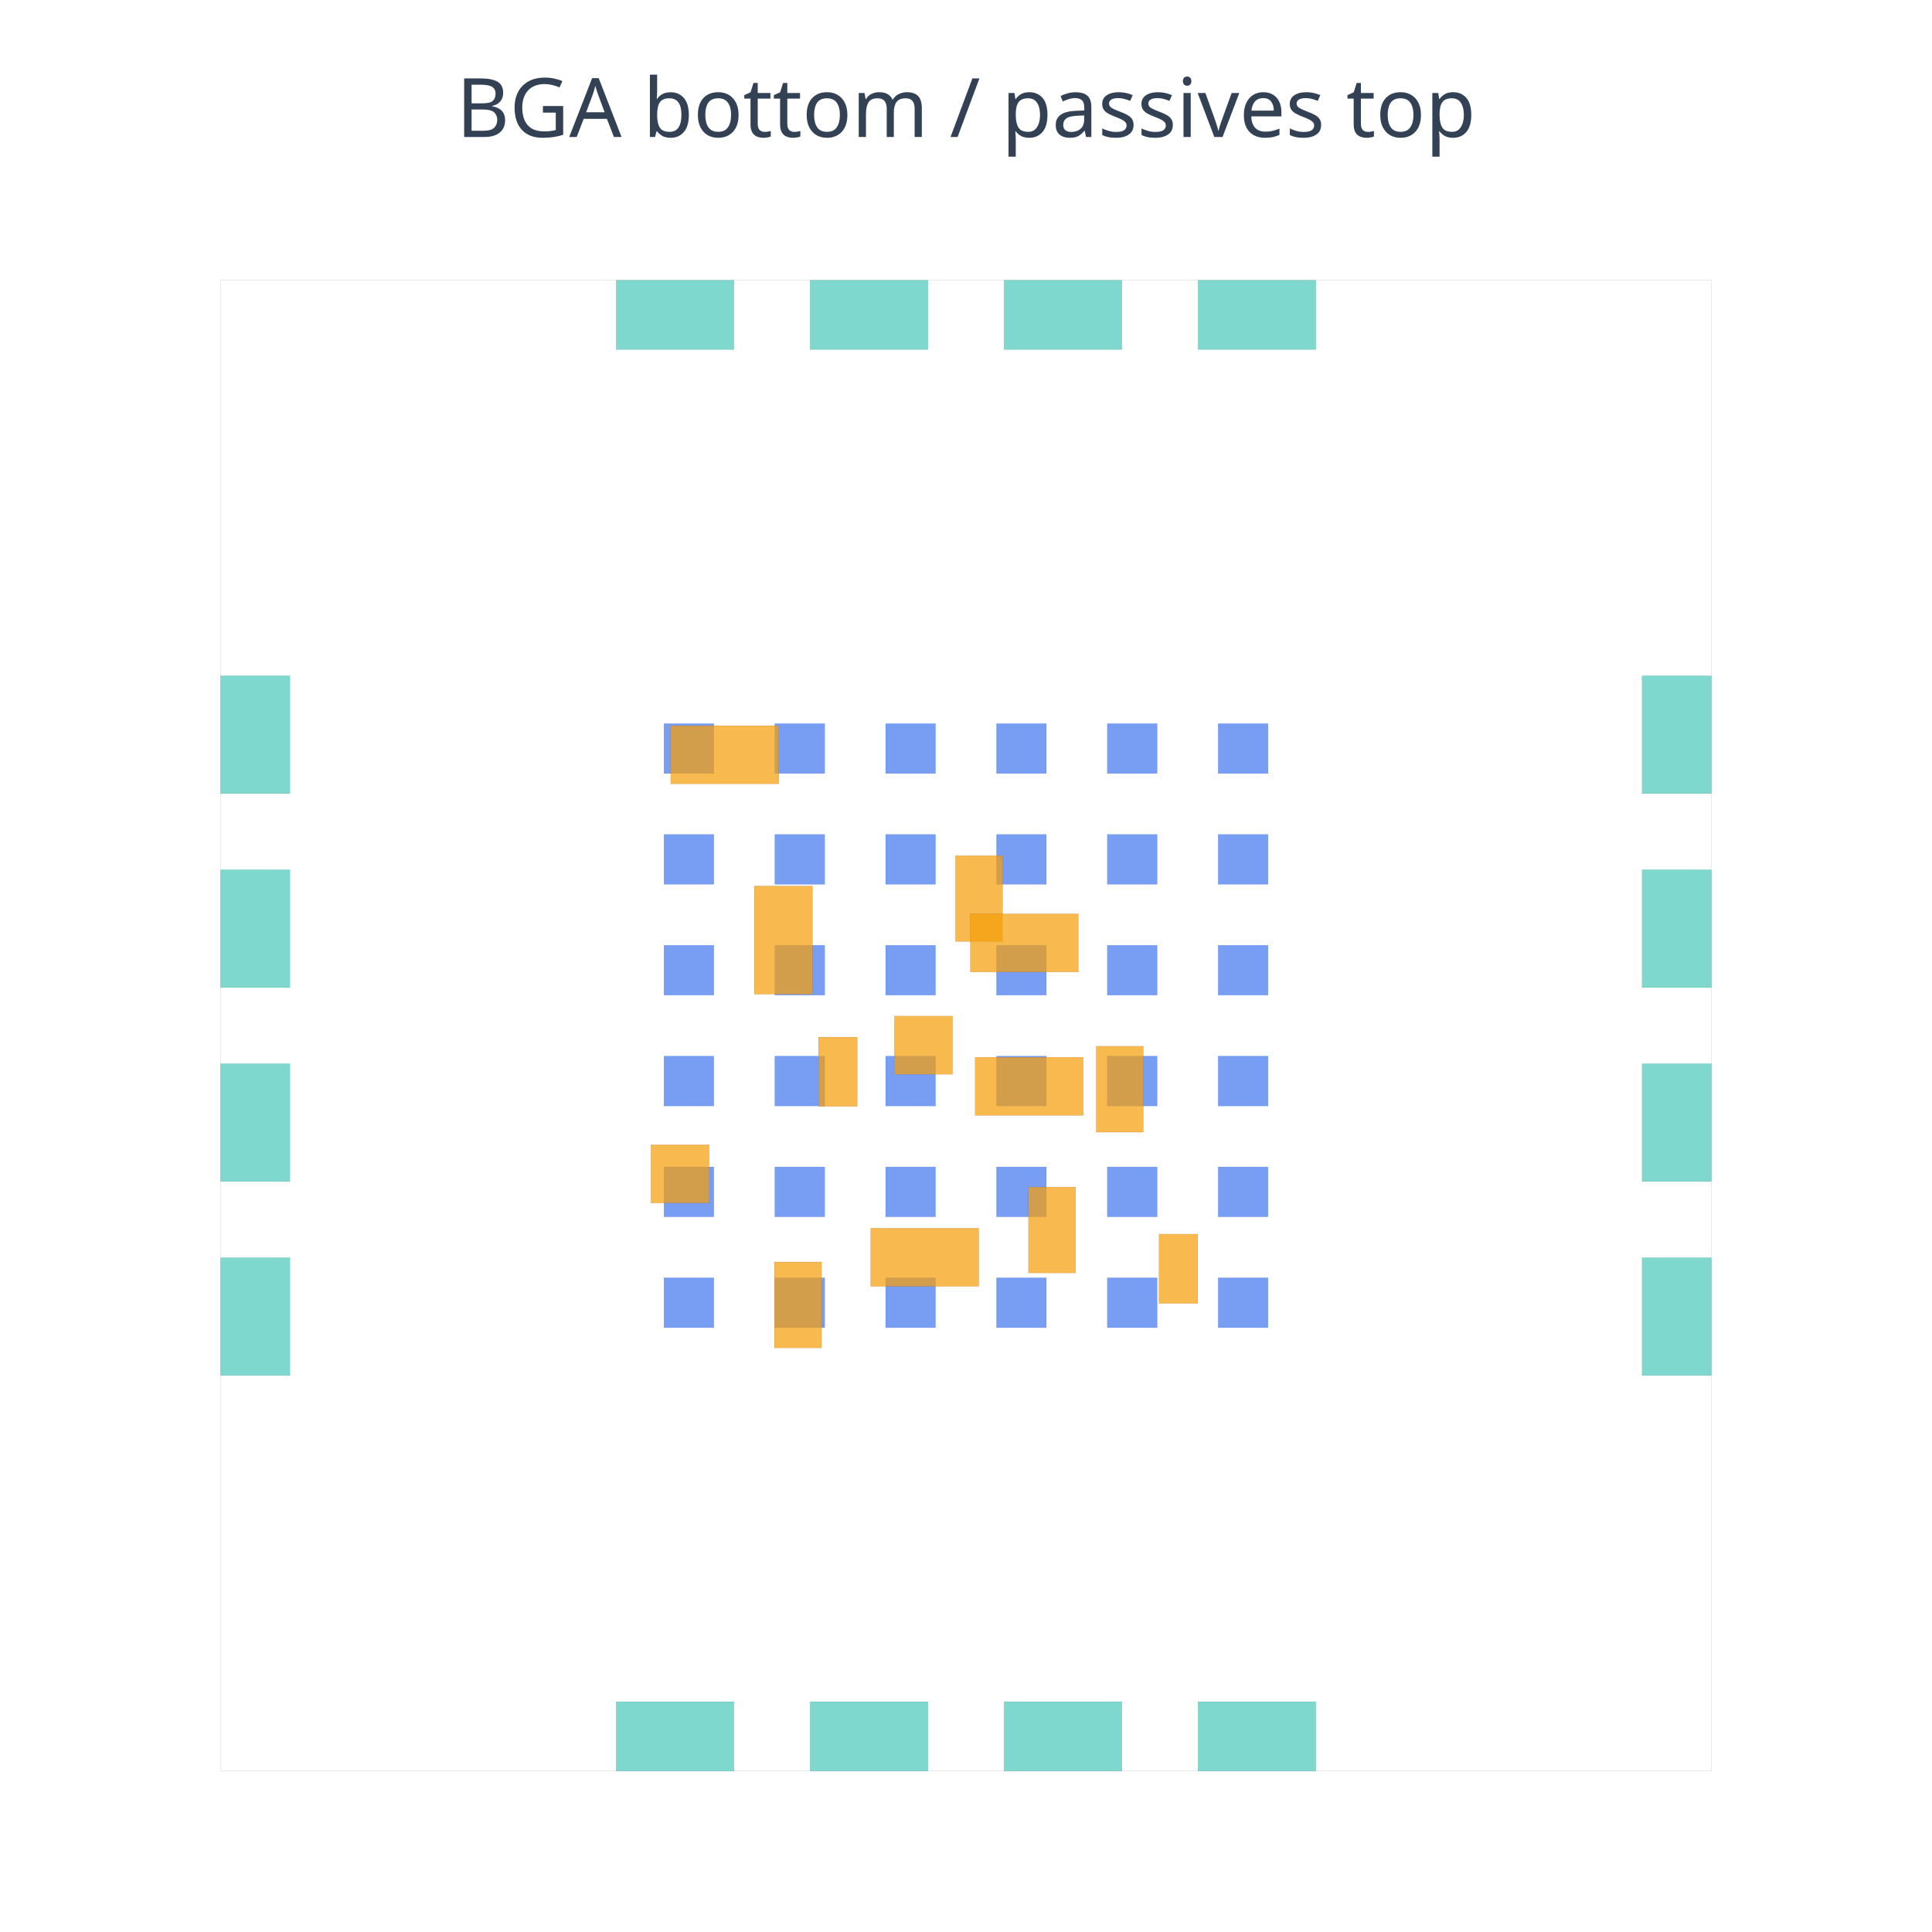
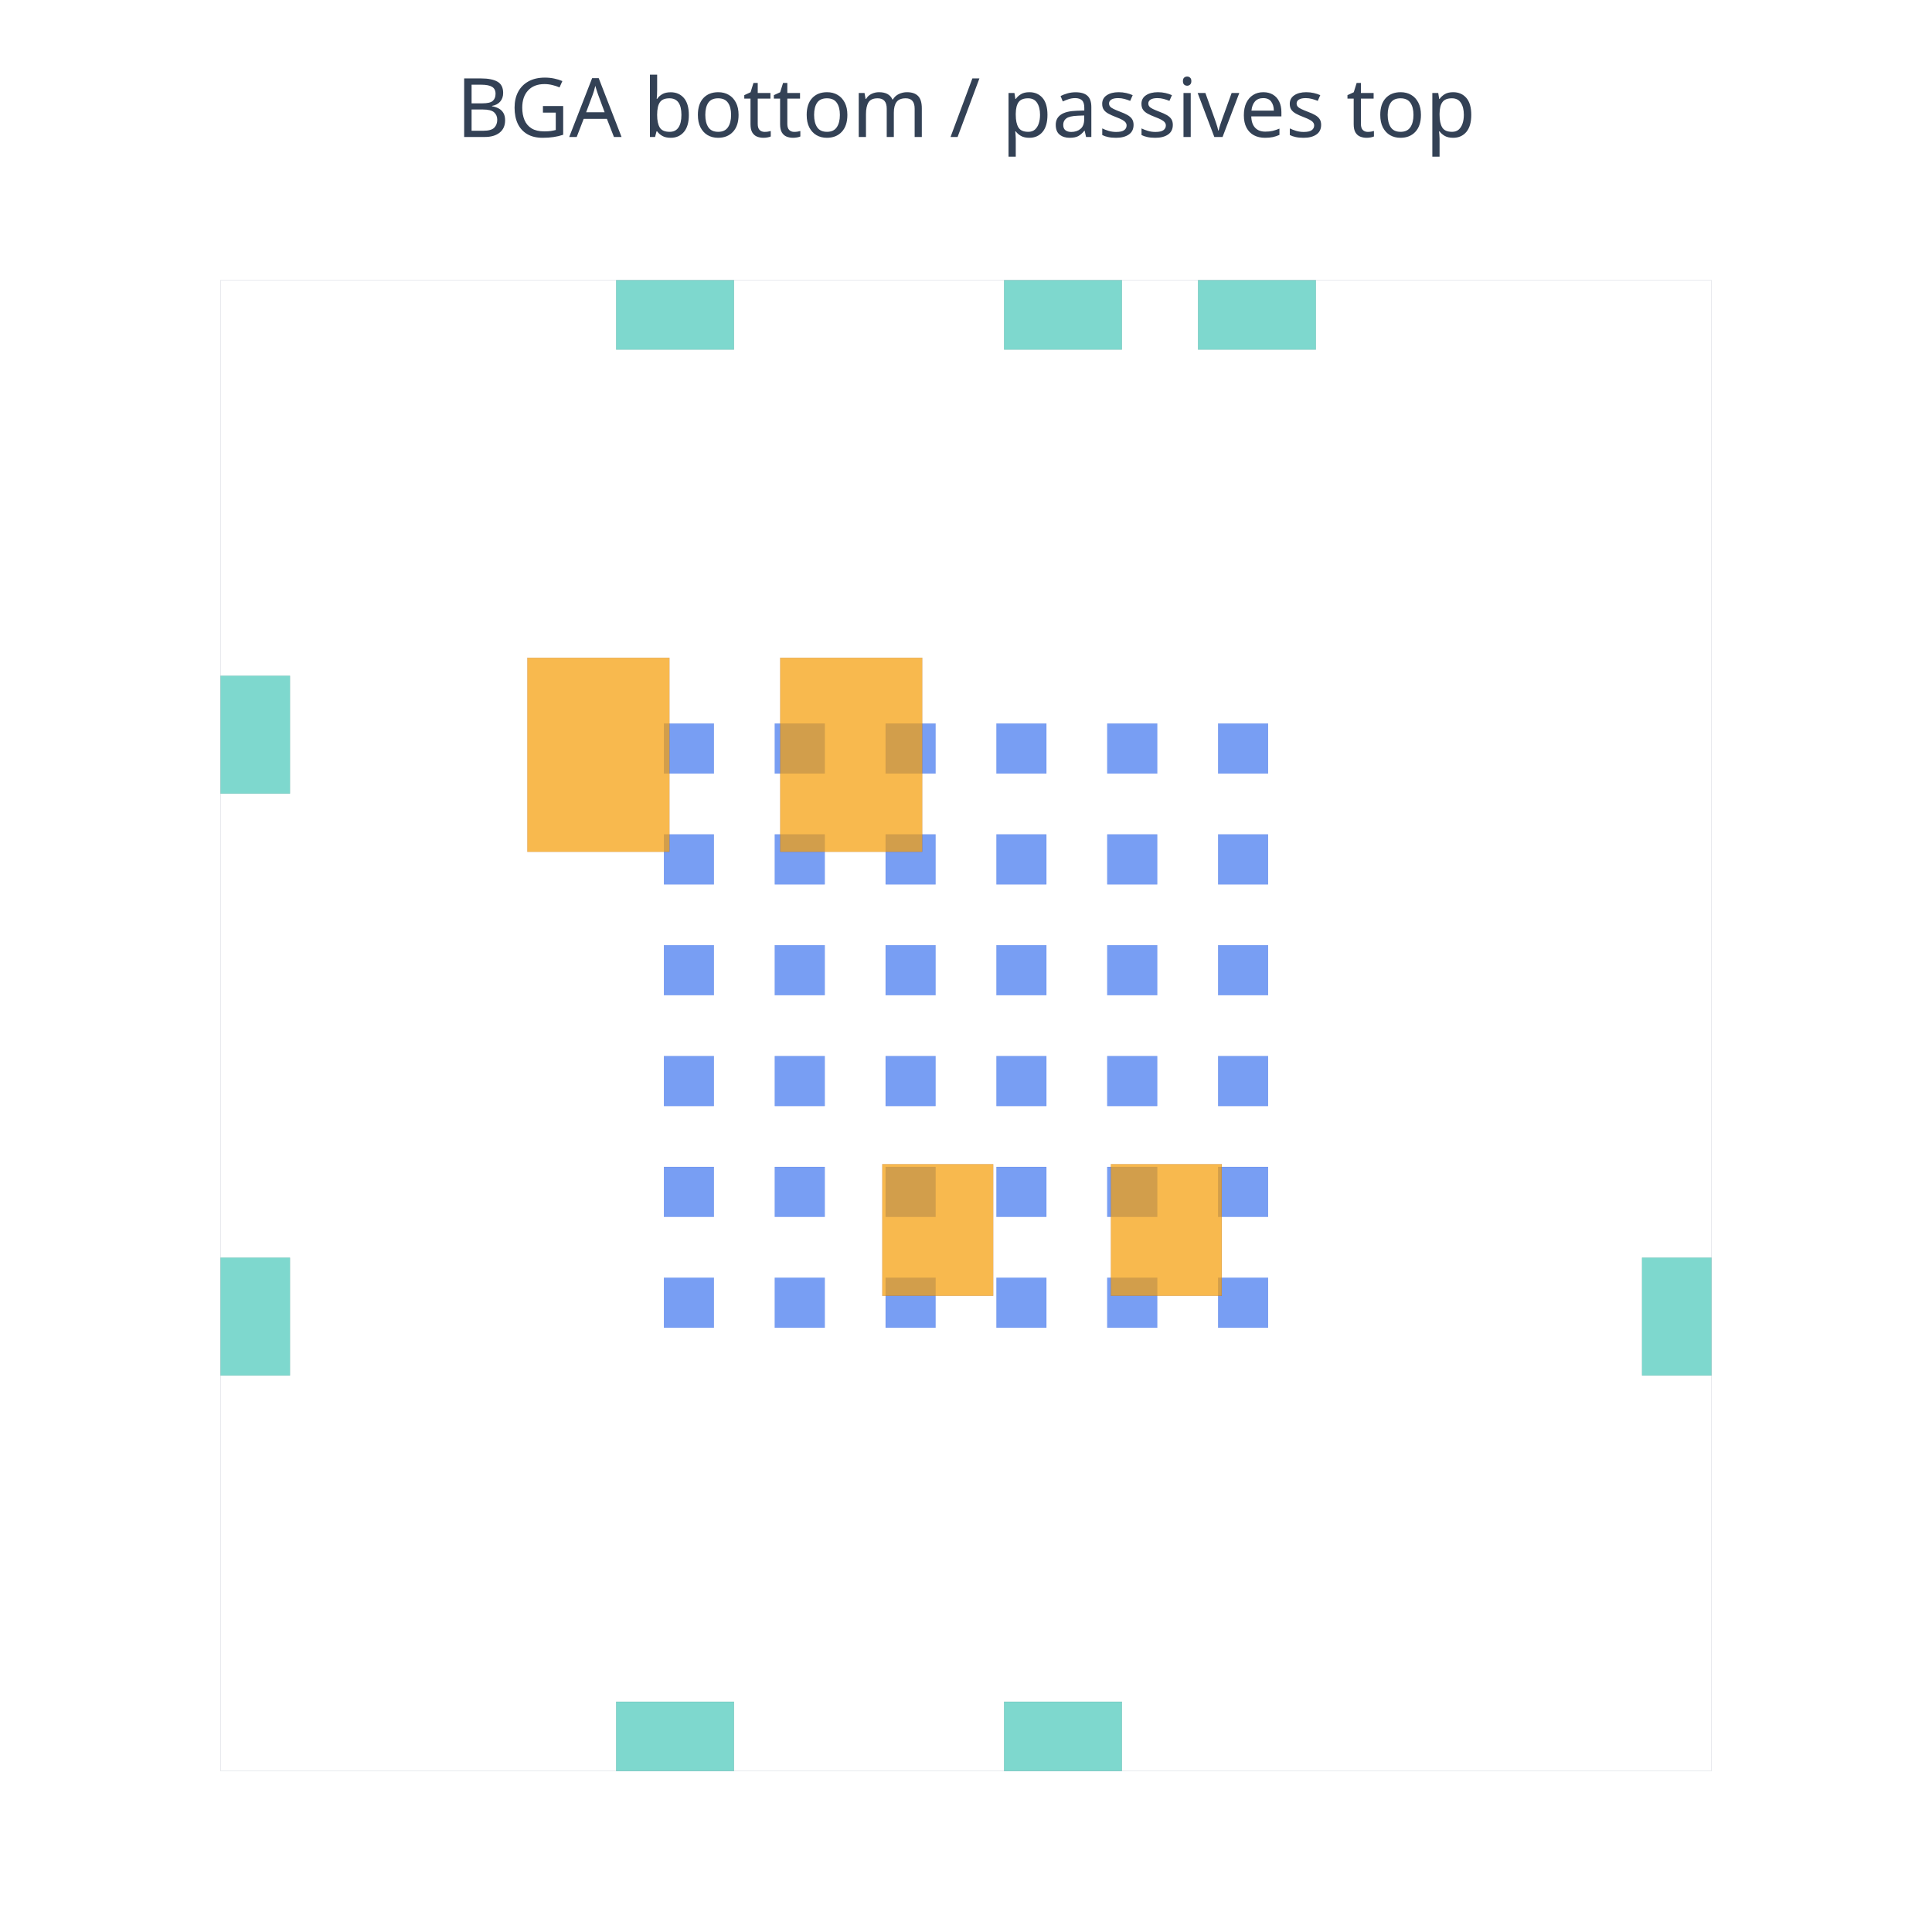
<svg xmlns="http://www.w3.org/2000/svg" width="480" height="480" viewBox="0 0 480 480">
  <rect width="100%" height="100%" fill="white" />
  <g>
    <rect data-type="rect" data-label="board" data-x="0" data-y="0" x="54.815" y="69.63" width="370.37" height="370.37" fill="rgba(255,255,255,0)" stroke="#64748b" stroke-width="0.029" />
  </g>
  <g>
-     <rect data-type="rect" data-label="BGA" data-x="-0.4" data-y="0.4" x="220.036" y="234.851" width="12.392" height="12.392" fill="rgba(37, 99, 235, 0.62)" stroke="#1d4ed8" stroke-width="0.029" />
+     <rect data-type="rect" data-label="BGA" data-x="2" data-y="2" x="302.646" y="179.777" width="12.392" height="12.392" fill="rgba(37, 99, 235, 0.62)" stroke="#1d4ed8" stroke-width="0.029" />
  </g>
  <g>
-     <rect data-type="rect" data-label="BGA" data-x="-0.4" data-y="-2" x="220.036" y="317.461" width="12.392" height="12.392" fill="rgba(37, 99, 235, 0.62)" stroke="#1d4ed8" stroke-width="0.029" />
+     <rect data-type="rect" data-label="BGA" data-x="1.2" data-y="2" x="275.109" y="179.777" width="12.392" height="12.392" fill="rgba(37, 99, 235, 0.62)" stroke="#1d4ed8" stroke-width="0.029" />
+   </g>
+   <g>
+     <rect data-type="rect" data-label="BGA" data-x="0.4" data-y="2" x="247.573" y="179.777" width="12.392" height="12.392" fill="rgba(37, 99, 235, 0.62)" stroke="#1d4ed8" stroke-width="0.029" />
+   </g>
+   <g>
+     <rect data-type="rect" data-label="BGA" data-x="-0.4" data-y="2" x="220.036" y="179.777" width="12.392" height="12.392" fill="rgba(37, 99, 235, 0.62)" stroke="#1d4ed8" stroke-width="0.029" />
+   </g>
+   <g>
+     <rect data-type="rect" data-label="BGA" data-x="-1.2" data-y="2" x="192.499" y="179.777" width="12.392" height="12.392" fill="rgba(37, 99, 235, 0.62)" stroke="#1d4ed8" stroke-width="0.029" />
+   </g>
+   <g>
+     <rect data-type="rect" data-label="BGA" data-x="-2" data-y="2" x="164.962" y="179.777" width="12.392" height="12.392" fill="rgba(37, 99, 235, 0.62)" stroke="#1d4ed8" stroke-width="0.029" />
+   </g>
+   <g>
+     <rect data-type="rect" data-label="BGA" data-x="2" data-y="1.2" x="302.646" y="207.314" width="12.392" height="12.392" fill="rgba(37, 99, 235, 0.62)" stroke="#1d4ed8" stroke-width="0.029" />
  </g>
  <g>
    <rect data-type="rect" data-label="BGA" data-x="1.2" data-y="1.2" x="275.109" y="207.314" width="12.392" height="12.392" fill="rgba(37, 99, 235, 0.62)" stroke="#1d4ed8" stroke-width="0.029" />
  </g>
  <g>
-     <rect data-type="rect" data-label="BGA" data-x="2" data-y="-2" x="302.646" y="317.461" width="12.392" height="12.392" fill="rgba(37, 99, 235, 0.62)" stroke="#1d4ed8" stroke-width="0.029" />
-   </g>
-   <g>
-     <rect data-type="rect" data-label="BGA" data-x="-1.2" data-y="-0.4" x="192.499" y="262.387" width="12.392" height="12.392" fill="rgba(37, 99, 235, 0.62)" stroke="#1d4ed8" stroke-width="0.029" />
-   </g>
-   <g>
-     <rect data-type="rect" data-label="BGA" data-x="-0.4" data-y="2" x="220.036" y="179.777" width="12.392" height="12.392" fill="rgba(37, 99, 235, 0.62)" stroke="#1d4ed8" stroke-width="0.029" />
-   </g>
-   <g>
-     <rect data-type="rect" data-label="BGA" data-x="2" data-y="1.2" x="302.646" y="207.314" width="12.392" height="12.392" fill="rgba(37, 99, 235, 0.62)" stroke="#1d4ed8" stroke-width="0.029" />
-   </g>
-   <g>
    <rect data-type="rect" data-label="BGA" data-x="0.4" data-y="1.2" x="247.573" y="207.314" width="12.392" height="12.392" fill="rgba(37, 99, 235, 0.62)" stroke="#1d4ed8" stroke-width="0.029" />
  </g>
  <g>
-     <rect data-type="rect" data-label="BGA" data-x="-1.2" data-y="2" x="192.499" y="179.777" width="12.392" height="12.392" fill="rgba(37, 99, 235, 0.62)" stroke="#1d4ed8" stroke-width="0.029" />
-   </g>
-   <g>
-     <rect data-type="rect" data-label="BGA" data-x="-1.2" data-y="-1.2" x="192.499" y="289.924" width="12.392" height="12.392" fill="rgba(37, 99, 235, 0.62)" stroke="#1d4ed8" stroke-width="0.029" />
-   </g>
-   <g>
-     <rect data-type="rect" data-label="BGA" data-x="-2" data-y="-0.4" x="164.962" y="262.387" width="12.392" height="12.392" fill="rgba(37, 99, 235, 0.62)" stroke="#1d4ed8" stroke-width="0.029" />
-   </g>
-   <g>
-     <rect data-type="rect" data-label="BGA" data-x="1.2" data-y="2" x="275.109" y="179.777" width="12.392" height="12.392" fill="rgba(37, 99, 235, 0.62)" stroke="#1d4ed8" stroke-width="0.029" />
-   </g>
-   <g>
-     <rect data-type="rect" data-label="BGA" data-x="2" data-y="-1.2" x="302.646" y="289.924" width="12.392" height="12.392" fill="rgba(37, 99, 235, 0.62)" stroke="#1d4ed8" stroke-width="0.029" />
-   </g>
-   <g>
-     <rect data-type="rect" data-label="BGA" data-x="-2" data-y="-2" x="164.962" y="317.461" width="12.392" height="12.392" fill="rgba(37, 99, 235, 0.62)" stroke="#1d4ed8" stroke-width="0.029" />
-   </g>
-   <g>
-     <rect data-type="rect" data-label="BGA" data-x="2" data-y="2" x="302.646" y="179.777" width="12.392" height="12.392" fill="rgba(37, 99, 235, 0.62)" stroke="#1d4ed8" stroke-width="0.029" />
+     <rect data-type="rect" data-label="BGA" data-x="-0.4" data-y="1.2" x="220.036" y="207.314" width="12.392" height="12.392" fill="rgba(37, 99, 235, 0.62)" stroke="#1d4ed8" stroke-width="0.029" />
  </g>
  <g>
    <rect data-type="rect" data-label="BGA" data-x="-1.2" data-y="1.2" x="192.499" y="207.314" width="12.392" height="12.392" fill="rgba(37, 99, 235, 0.62)" stroke="#1d4ed8" stroke-width="0.029" />
  </g>
  <g>
-     <rect data-type="rect" data-label="BGA" data-x="0.4" data-y="-1.2" x="247.573" y="289.924" width="12.392" height="12.392" fill="rgba(37, 99, 235, 0.62)" stroke="#1d4ed8" stroke-width="0.029" />
+     <rect data-type="rect" data-label="BGA" data-x="-2" data-y="1.2" x="164.962" y="207.314" width="12.392" height="12.392" fill="rgba(37, 99, 235, 0.62)" stroke="#1d4ed8" stroke-width="0.029" />
  </g>
  <g>
    <rect data-type="rect" data-label="BGA" data-x="2" data-y="0.4" x="302.646" y="234.851" width="12.392" height="12.392" fill="rgba(37, 99, 235, 0.62)" stroke="#1d4ed8" stroke-width="0.029" />
  </g>
  <g>
    <rect data-type="rect" data-label="BGA" data-x="1.2" data-y="0.4" x="275.109" y="234.851" width="12.392" height="12.392" fill="rgba(37, 99, 235, 0.62)" stroke="#1d4ed8" stroke-width="0.029" />
  </g>
  <g>
-     <rect data-type="rect" data-label="BGA" data-x="-1.2" data-y="-2" x="192.499" y="317.461" width="12.392" height="12.392" fill="rgba(37, 99, 235, 0.62)" stroke="#1d4ed8" stroke-width="0.029" />
+     <rect data-type="rect" data-label="BGA" data-x="0.4" data-y="0.4" x="247.573" y="234.851" width="12.392" height="12.392" fill="rgba(37, 99, 235, 0.62)" stroke="#1d4ed8" stroke-width="0.029" />
  </g>
  <g>
-     <rect data-type="rect" data-label="BGA" data-x="2" data-y="-0.4" x="302.646" y="262.387" width="12.392" height="12.392" fill="rgba(37, 99, 235, 0.62)" stroke="#1d4ed8" stroke-width="0.029" />
-   </g>
-   <g>
-     <rect data-type="rect" data-label="BGA" data-x="-0.4" data-y="1.2" x="220.036" y="207.314" width="12.392" height="12.392" fill="rgba(37, 99, 235, 0.62)" stroke="#1d4ed8" stroke-width="0.029" />
-   </g>
-   <g>
-     <rect data-type="rect" data-label="BGA" data-x="0.4" data-y="2" x="247.573" y="179.777" width="12.392" height="12.392" fill="rgba(37, 99, 235, 0.62)" stroke="#1d4ed8" stroke-width="0.029" />
-   </g>
-   <g>
-     <rect data-type="rect" data-label="BGA" data-x="-2" data-y="1.2" x="164.962" y="207.314" width="12.392" height="12.392" fill="rgba(37, 99, 235, 0.62)" stroke="#1d4ed8" stroke-width="0.029" />
-   </g>
-   <g>
-     <rect data-type="rect" data-label="BGA" data-x="-0.4" data-y="-0.4" x="220.036" y="262.387" width="12.392" height="12.392" fill="rgba(37, 99, 235, 0.62)" stroke="#1d4ed8" stroke-width="0.029" />
+     <rect data-type="rect" data-label="BGA" data-x="-0.4" data-y="0.4" x="220.036" y="234.851" width="12.392" height="12.392" fill="rgba(37, 99, 235, 0.62)" stroke="#1d4ed8" stroke-width="0.029" />
  </g>
  <g>
    <rect data-type="rect" data-label="BGA" data-x="-1.2" data-y="0.4" x="192.499" y="234.851" width="12.392" height="12.392" fill="rgba(37, 99, 235, 0.62)" stroke="#1d4ed8" stroke-width="0.029" />
  </g>
  <g>
    <rect data-type="rect" data-label="BGA" data-x="-2" data-y="0.4" x="164.962" y="234.851" width="12.392" height="12.392" fill="rgba(37, 99, 235, 0.62)" stroke="#1d4ed8" stroke-width="0.029" />
  </g>
  <g>
+     <rect data-type="rect" data-label="BGA" data-x="2" data-y="-0.4" x="302.646" y="262.387" width="12.392" height="12.392" fill="rgba(37, 99, 235, 0.62)" stroke="#1d4ed8" stroke-width="0.029" />
+   </g>
+   <g>
+     <rect data-type="rect" data-label="BGA" data-x="1.2" data-y="-0.4" x="275.109" y="262.387" width="12.392" height="12.392" fill="rgba(37, 99, 235, 0.62)" stroke="#1d4ed8" stroke-width="0.029" />
+   </g>
+   <g>
+     <rect data-type="rect" data-label="BGA" data-x="0.4" data-y="-0.4" x="247.573" y="262.387" width="12.392" height="12.392" fill="rgba(37, 99, 235, 0.62)" stroke="#1d4ed8" stroke-width="0.029" />
+   </g>
+   <g>
+     <rect data-type="rect" data-label="BGA" data-x="-0.4" data-y="-0.4" x="220.036" y="262.387" width="12.392" height="12.392" fill="rgba(37, 99, 235, 0.62)" stroke="#1d4ed8" stroke-width="0.029" />
+   </g>
+   <g>
+     <rect data-type="rect" data-label="BGA" data-x="-1.2" data-y="-0.4" x="192.499" y="262.387" width="12.392" height="12.392" fill="rgba(37, 99, 235, 0.62)" stroke="#1d4ed8" stroke-width="0.029" />
+   </g>
+   <g>
+     <rect data-type="rect" data-label="BGA" data-x="-2" data-y="-0.4" x="164.962" y="262.387" width="12.392" height="12.392" fill="rgba(37, 99, 235, 0.62)" stroke="#1d4ed8" stroke-width="0.029" />
+   </g>
+   <g>
+     <rect data-type="rect" data-label="BGA" data-x="2" data-y="-1.2" x="302.646" y="289.924" width="12.392" height="12.392" fill="rgba(37, 99, 235, 0.62)" stroke="#1d4ed8" stroke-width="0.029" />
+   </g>
+   <g>
+     <rect data-type="rect" data-label="BGA" data-x="1.2" data-y="-1.2" x="275.109" y="289.924" width="12.392" height="12.392" fill="rgba(37, 99, 235, 0.62)" stroke="#1d4ed8" stroke-width="0.029" />
+   </g>
+   <g>
+     <rect data-type="rect" data-label="BGA" data-x="0.4" data-y="-1.2" x="247.573" y="289.924" width="12.392" height="12.392" fill="rgba(37, 99, 235, 0.62)" stroke="#1d4ed8" stroke-width="0.029" />
+   </g>
+   <g>
    <rect data-type="rect" data-label="BGA" data-x="-0.4" data-y="-1.2" x="220.036" y="289.924" width="12.392" height="12.392" fill="rgba(37, 99, 235, 0.62)" stroke="#1d4ed8" stroke-width="0.029" />
+   </g>
+   <g>
+     <rect data-type="rect" data-label="BGA" data-x="-1.2" data-y="-1.2" x="192.499" y="289.924" width="12.392" height="12.392" fill="rgba(37, 99, 235, 0.62)" stroke="#1d4ed8" stroke-width="0.029" />
+   </g>
+   <g>
+     <rect data-type="rect" data-label="BGA" data-x="-2" data-y="-1.2" x="164.962" y="289.924" width="12.392" height="12.392" fill="rgba(37, 99, 235, 0.62)" stroke="#1d4ed8" stroke-width="0.029" />
+   </g>
+   <g>
+     <rect data-type="rect" data-label="BGA" data-x="2" data-y="-2" x="302.646" y="317.461" width="12.392" height="12.392" fill="rgba(37, 99, 235, 0.62)" stroke="#1d4ed8" stroke-width="0.029" />
  </g>
  <g>
    <rect data-type="rect" data-label="BGA" data-x="1.2" data-y="-2" x="275.109" y="317.461" width="12.392" height="12.392" fill="rgba(37, 99, 235, 0.62)" stroke="#1d4ed8" stroke-width="0.029" />
  </g>
  <g>
-     <rect data-type="rect" data-label="BGA" data-x="0.4" data-y="-0.4" x="247.573" y="262.387" width="12.392" height="12.392" fill="rgba(37, 99, 235, 0.62)" stroke="#1d4ed8" stroke-width="0.029" />
-   </g>
-   <g>
-     <rect data-type="rect" data-label="BGA" data-x="1.2" data-y="-1.2" x="275.109" y="289.924" width="12.392" height="12.392" fill="rgba(37, 99, 235, 0.62)" stroke="#1d4ed8" stroke-width="0.029" />
-   </g>
-   <g>
-     <rect data-type="rect" data-label="BGA" data-x="-2" data-y="-1.2" x="164.962" y="289.924" width="12.392" height="12.392" fill="rgba(37, 99, 235, 0.62)" stroke="#1d4ed8" stroke-width="0.029" />
-   </g>
-   <g>
-     <rect data-type="rect" data-label="BGA" data-x="0.4" data-y="0.4" x="247.573" y="234.851" width="12.392" height="12.392" fill="rgba(37, 99, 235, 0.62)" stroke="#1d4ed8" stroke-width="0.029" />
-   </g>
-   <g>
-     <rect data-type="rect" data-label="BGA" data-x="-2" data-y="2" x="164.962" y="179.777" width="12.392" height="12.392" fill="rgba(37, 99, 235, 0.62)" stroke="#1d4ed8" stroke-width="0.029" />
-   </g>
-   <g>
    <rect data-type="rect" data-label="BGA" data-x="0.4" data-y="-2" x="247.573" y="317.461" width="12.392" height="12.392" fill="rgba(37, 99, 235, 0.62)" stroke="#1d4ed8" stroke-width="0.029" />
  </g>
  <g>
-     <rect data-type="rect" data-label="BGA" data-x="1.2" data-y="-0.4" x="275.109" y="262.387" width="12.392" height="12.392" fill="rgba(37, 99, 235, 0.62)" stroke="#1d4ed8" stroke-width="0.029" />
+     <rect data-type="rect" data-label="BGA" data-x="-0.4" data-y="-2" x="220.036" y="317.461" width="12.392" height="12.392" fill="rgba(37, 99, 235, 0.62)" stroke="#1d4ed8" stroke-width="0.029" />
+   </g>
+   <g>
+     <rect data-type="rect" data-label="BGA" data-x="-1.2" data-y="-2" x="192.499" y="317.461" width="12.392" height="12.392" fill="rgba(37, 99, 235, 0.62)" stroke="#1d4ed8" stroke-width="0.029" />
+   </g>
+   <g>
+     <rect data-type="rect" data-label="BGA" data-x="-2" data-y="-2" x="164.962" y="317.461" width="12.392" height="12.392" fill="rgba(37, 99, 235, 0.62)" stroke="#1d4ed8" stroke-width="0.029" />
  </g>
  <g>
    <rect data-type="rect" data-label="IO" data-x="-2.1" data-y="5.13" x="153.087" y="69.63" width="29.258" height="17.211" fill="rgba(20, 184, 166, 0.55)" stroke="#0f766e" stroke-width="0.029" />
  </g>
  <g>
-     <rect data-type="rect" data-label="IO" data-x="5.13" data-y="2.1" x="407.975" y="167.902" width="17.211" height="29.258" fill="rgba(20, 184, 166, 0.55)" stroke="#0f766e" stroke-width="0.029" />
-   </g>
-   <g>
-     <rect data-type="rect" data-label="IO" data-x="2.1" data-y="-5.13" x="297.655" y="422.789" width="29.258" height="17.211" fill="rgba(20, 184, 166, 0.55)" stroke="#0f766e" stroke-width="0.029" />
-   </g>
-   <g>
-     <rect data-type="rect" data-label="IO" data-x="-5.13" data-y="-2.1" x="54.815" y="312.47" width="17.211" height="29.258" fill="rgba(20, 184, 166, 0.55)" stroke="#0f766e" stroke-width="0.029" />
-   </g>
-   <g>
-     <rect data-type="rect" data-label="IO" data-x="-0.7" data-y="5.13" x="201.276" y="69.63" width="29.258" height="17.211" fill="rgba(20, 184, 166, 0.55)" stroke="#0f766e" stroke-width="0.029" />
-   </g>
-   <g>
-     <rect data-type="rect" data-label="IO" data-x="5.13" data-y="0.7" x="407.975" y="216.091" width="17.211" height="29.258" fill="rgba(20, 184, 166, 0.55)" stroke="#0f766e" stroke-width="0.029" />
+     <rect data-type="rect" data-label="IO" data-x="-2.1" data-y="-5.13" x="153.087" y="422.789" width="29.258" height="17.211" fill="rgba(20, 184, 166, 0.55)" stroke="#0f766e" stroke-width="0.029" />
  </g>
  <g>
    <rect data-type="rect" data-label="IO" data-x="0.7" data-y="-5.13" x="249.466" y="422.789" width="29.258" height="17.211" fill="rgba(20, 184, 166, 0.55)" stroke="#0f766e" stroke-width="0.029" />
  </g>
  <g>
-     <rect data-type="rect" data-label="IO" data-x="-5.13" data-y="-0.7" x="54.815" y="264.281" width="17.211" height="29.258" fill="rgba(20, 184, 166, 0.55)" stroke="#0f766e" stroke-width="0.029" />
-   </g>
-   <g>
-     <rect data-type="rect" data-label="IO" data-x="0.7" data-y="5.13" x="249.466" y="69.63" width="29.258" height="17.211" fill="rgba(20, 184, 166, 0.55)" stroke="#0f766e" stroke-width="0.029" />
-   </g>
-   <g>
-     <rect data-type="rect" data-label="IO" data-x="5.13" data-y="-0.7" x="407.975" y="264.281" width="17.211" height="29.258" fill="rgba(20, 184, 166, 0.55)" stroke="#0f766e" stroke-width="0.029" />
-   </g>
-   <g>
-     <rect data-type="rect" data-label="IO" data-x="-0.7" data-y="-5.13" x="201.276" y="422.789" width="29.258" height="17.211" fill="rgba(20, 184, 166, 0.55)" stroke="#0f766e" stroke-width="0.029" />
-   </g>
-   <g>
-     <rect data-type="rect" data-label="IO" data-x="-5.13" data-y="0.7" x="54.815" y="216.091" width="17.211" height="29.258" fill="rgba(20, 184, 166, 0.55)" stroke="#0f766e" stroke-width="0.029" />
+     <rect data-type="rect" data-label="IO" data-x="-5.13" data-y="2.1" x="54.815" y="167.902" width="17.211" height="29.258" fill="rgba(20, 184, 166, 0.55)" stroke="#0f766e" stroke-width="0.029" />
  </g>
  <g>
    <rect data-type="rect" data-label="IO" data-x="2.1" data-y="5.13" x="297.655" y="69.63" width="29.258" height="17.211" fill="rgba(20, 184, 166, 0.55)" stroke="#0f766e" stroke-width="0.029" />
  </g>
  <g>
    <rect data-type="rect" data-label="IO" data-x="5.13" data-y="-2.1" x="407.975" y="312.47" width="17.211" height="29.258" fill="rgba(20, 184, 166, 0.55)" stroke="#0f766e" stroke-width="0.029" />
  </g>
  <g>
-     <rect data-type="rect" data-label="IO" data-x="-2.1" data-y="-5.13" x="153.087" y="422.789" width="29.258" height="17.211" fill="rgba(20, 184, 166, 0.55)" stroke="#0f766e" stroke-width="0.029" />
+     <rect data-type="rect" data-label="IO" data-x="0.7" data-y="5.13" x="249.466" y="69.63" width="29.258" height="17.211" fill="rgba(20, 184, 166, 0.55)" stroke="#0f766e" stroke-width="0.029" />
  </g>
  <g>
-     <rect data-type="rect" data-label="IO" data-x="-5.13" data-y="2.1" x="54.815" y="167.902" width="17.211" height="29.258" fill="rgba(20, 184, 166, 0.55)" stroke="#0f766e" stroke-width="0.029" />
+     <rect data-type="rect" data-label="IO" data-x="-5.13" data-y="-2.1" x="54.815" y="312.47" width="17.211" height="29.258" fill="rgba(20, 184, 166, 0.55)" stroke="#0f766e" stroke-width="0.029" />
  </g>
  <g>
-     <rect data-type="rect" data-label="PASSIVE" data-x="0.621" data-y="-1.475" x="255.524" y="294.915" width="11.703" height="21.341" fill="rgba(245, 158, 11, 0.72)" stroke="#92400e" stroke-width="0.029" />
+     <rect data-type="rect" data-label="PASSIVE" data-x="-0.20399999999999996" data-y="-1.475" x="219.21" y="289.236" width="27.537" height="32.7" fill="rgba(245, 158, 11, 0.72)" stroke="#92400e" stroke-width="0.029" />
  </g>
  <g>
-     <rect data-type="rect" data-label="PASSIVE" data-x="-0.307" data-y="-0.141" data-ccw-rotation-degrees="90" x="222.204" y="252.44" width="14.457" height="14.457" fill="rgba(245, 158, 11, 0.72)" stroke="#92400e" stroke-width="0.029" transform="rotate(-90 229.4327 259.6682)" />
+     <rect data-type="rect" data-label="PASSIVE" data-x="1.446" data-y="-1.475" x="276.004" y="289.236" width="27.537" height="32.7" fill="rgba(245, 158, 11, 0.72)" stroke="#92400e" stroke-width="0.029" />
  </g>
  <g>
-     <rect data-type="rect" data-label="PASSIVE" data-x="-1.741" data-y="1.955" x="166.649" y="180.293" width="26.848" height="14.457" fill="rgba(245, 158, 11, 0.72)" stroke="#92400e" stroke-width="0.029" />
+     <rect data-type="rect" data-label="PASSIVE" data-x="-2.6535" data-y="1.955" x="131.023" y="163.427" width="35.282" height="48.189" fill="rgba(245, 158, 11, 0.72)" stroke="#92400e" stroke-width="0.029" />
  </g>
  <g>
-     <rect data-type="rect" data-label="PASSIVE" data-x="-1.318" data-y="0.617" data-ccw-rotation-degrees="90" x="181.209" y="226.349" width="26.848" height="14.457" fill="rgba(245, 158, 11, 0.72)" stroke="#92400e" stroke-width="0.029" transform="rotate(-90 194.6331 233.577)" />
-   </g>
-   <g>
-     <rect data-type="rect" data-label="PASSIVE" data-x="1.533" data-y="-1.755" x="287.949" y="306.618" width="9.638" height="17.211" fill="rgba(245, 158, 11, 0.72)" stroke="#92400e" stroke-width="0.029" />
-   </g>
-   <g>
-     <rect data-type="rect" data-label="PASSIVE" data-x="-0.925" data-y="-0.333" x="203.342" y="257.672" width="9.638" height="17.211" fill="rgba(245, 158, 11, 0.72)" stroke="#92400e" stroke-width="0.029" />
-   </g>
-   <g>
-     <rect data-type="rect" data-label="PASSIVE" data-x="1.11" data-y="-0.459" x="272.356" y="259.944" width="11.703" height="21.341" fill="rgba(245, 158, 11, 0.72)" stroke="#92400e" stroke-width="0.029" />
-   </g>
-   <g>
-     <rect data-type="rect" data-label="PASSIVE" data-x="0.094" data-y="0.917" data-ccw-rotation-degrees="90" x="232.565" y="217.399" width="21.341" height="11.703" fill="rgba(245, 158, 11, 0.72)" stroke="#92400e" stroke-width="0.029" transform="rotate(-90 243.2356 223.2507)" />
-   </g>
-   <g>
-     <rect data-type="rect" data-label="PASSIVE" data-x="-1.213" data-y="-2.016" data-ccw-rotation-degrees="90" x="187.577" y="318.356" width="21.341" height="11.703" fill="rgba(245, 158, 11, 0.72)" stroke="#92400e" stroke-width="0.029" transform="rotate(-90 198.2473 324.2076)" />
-   </g>
-   <g>
-     <rect data-type="rect" data-label="PASSIVE" data-x="-0.298" data-y="-1.672" x="216.318" y="305.138" width="26.848" height="14.457" fill="rgba(245, 158, 11, 0.72)" stroke="#92400e" stroke-width="0.029" />
-   </g>
-   <g>
-     <rect data-type="rect" data-label="PASSIVE" data-x="0.456" data-y="-0.438" x="242.272" y="262.663" width="26.848" height="14.457" fill="rgba(245, 158, 11, 0.72)" stroke="#92400e" stroke-width="0.029" />
-   </g>
-   <g>
-     <rect data-type="rect" data-label="PASSIVE" data-x="0.421" data-y="0.597" x="241.067" y="227.037" width="26.848" height="14.457" fill="rgba(245, 158, 11, 0.72)" stroke="#92400e" stroke-width="0.029" />
-   </g>
-   <g>
-     <rect data-type="rect" data-label="PASSIVE" data-x="-2.064" data-y="-1.07" x="161.727" y="284.417" width="14.457" height="14.457" fill="rgba(245, 158, 11, 0.72)" stroke="#92400e" stroke-width="0.029" />
+     <rect data-type="rect" data-label="PASSIVE" data-x="-0.8285000000000001" data-y="1.955" x="193.841" y="163.427" width="35.282" height="48.189" fill="rgba(245, 158, 11, 0.72)" stroke="#92400e" stroke-width="0.029" />
  </g>
  <text data-type="text" data-label="BGA bottom / passives top" data-x="0" data-y="6.2408" x="240" y="40" fill="#334155" font-size="20.37" font-family="sans-serif" text-anchor="middle" dominant-baseline="text-after-edge">BGA bottom / passives top</text>
  <g id="crosshair" style="display: none">
    <line id="crosshair-h" y1="0" y2="480" stroke="#666" stroke-width="0.5" />
    <line id="crosshair-v" x1="0" x2="480" stroke="#666" stroke-width="0.5" />
    <text id="coordinates" font-family="monospace" font-size="12" fill="#666" />
  </g>
</svg>
